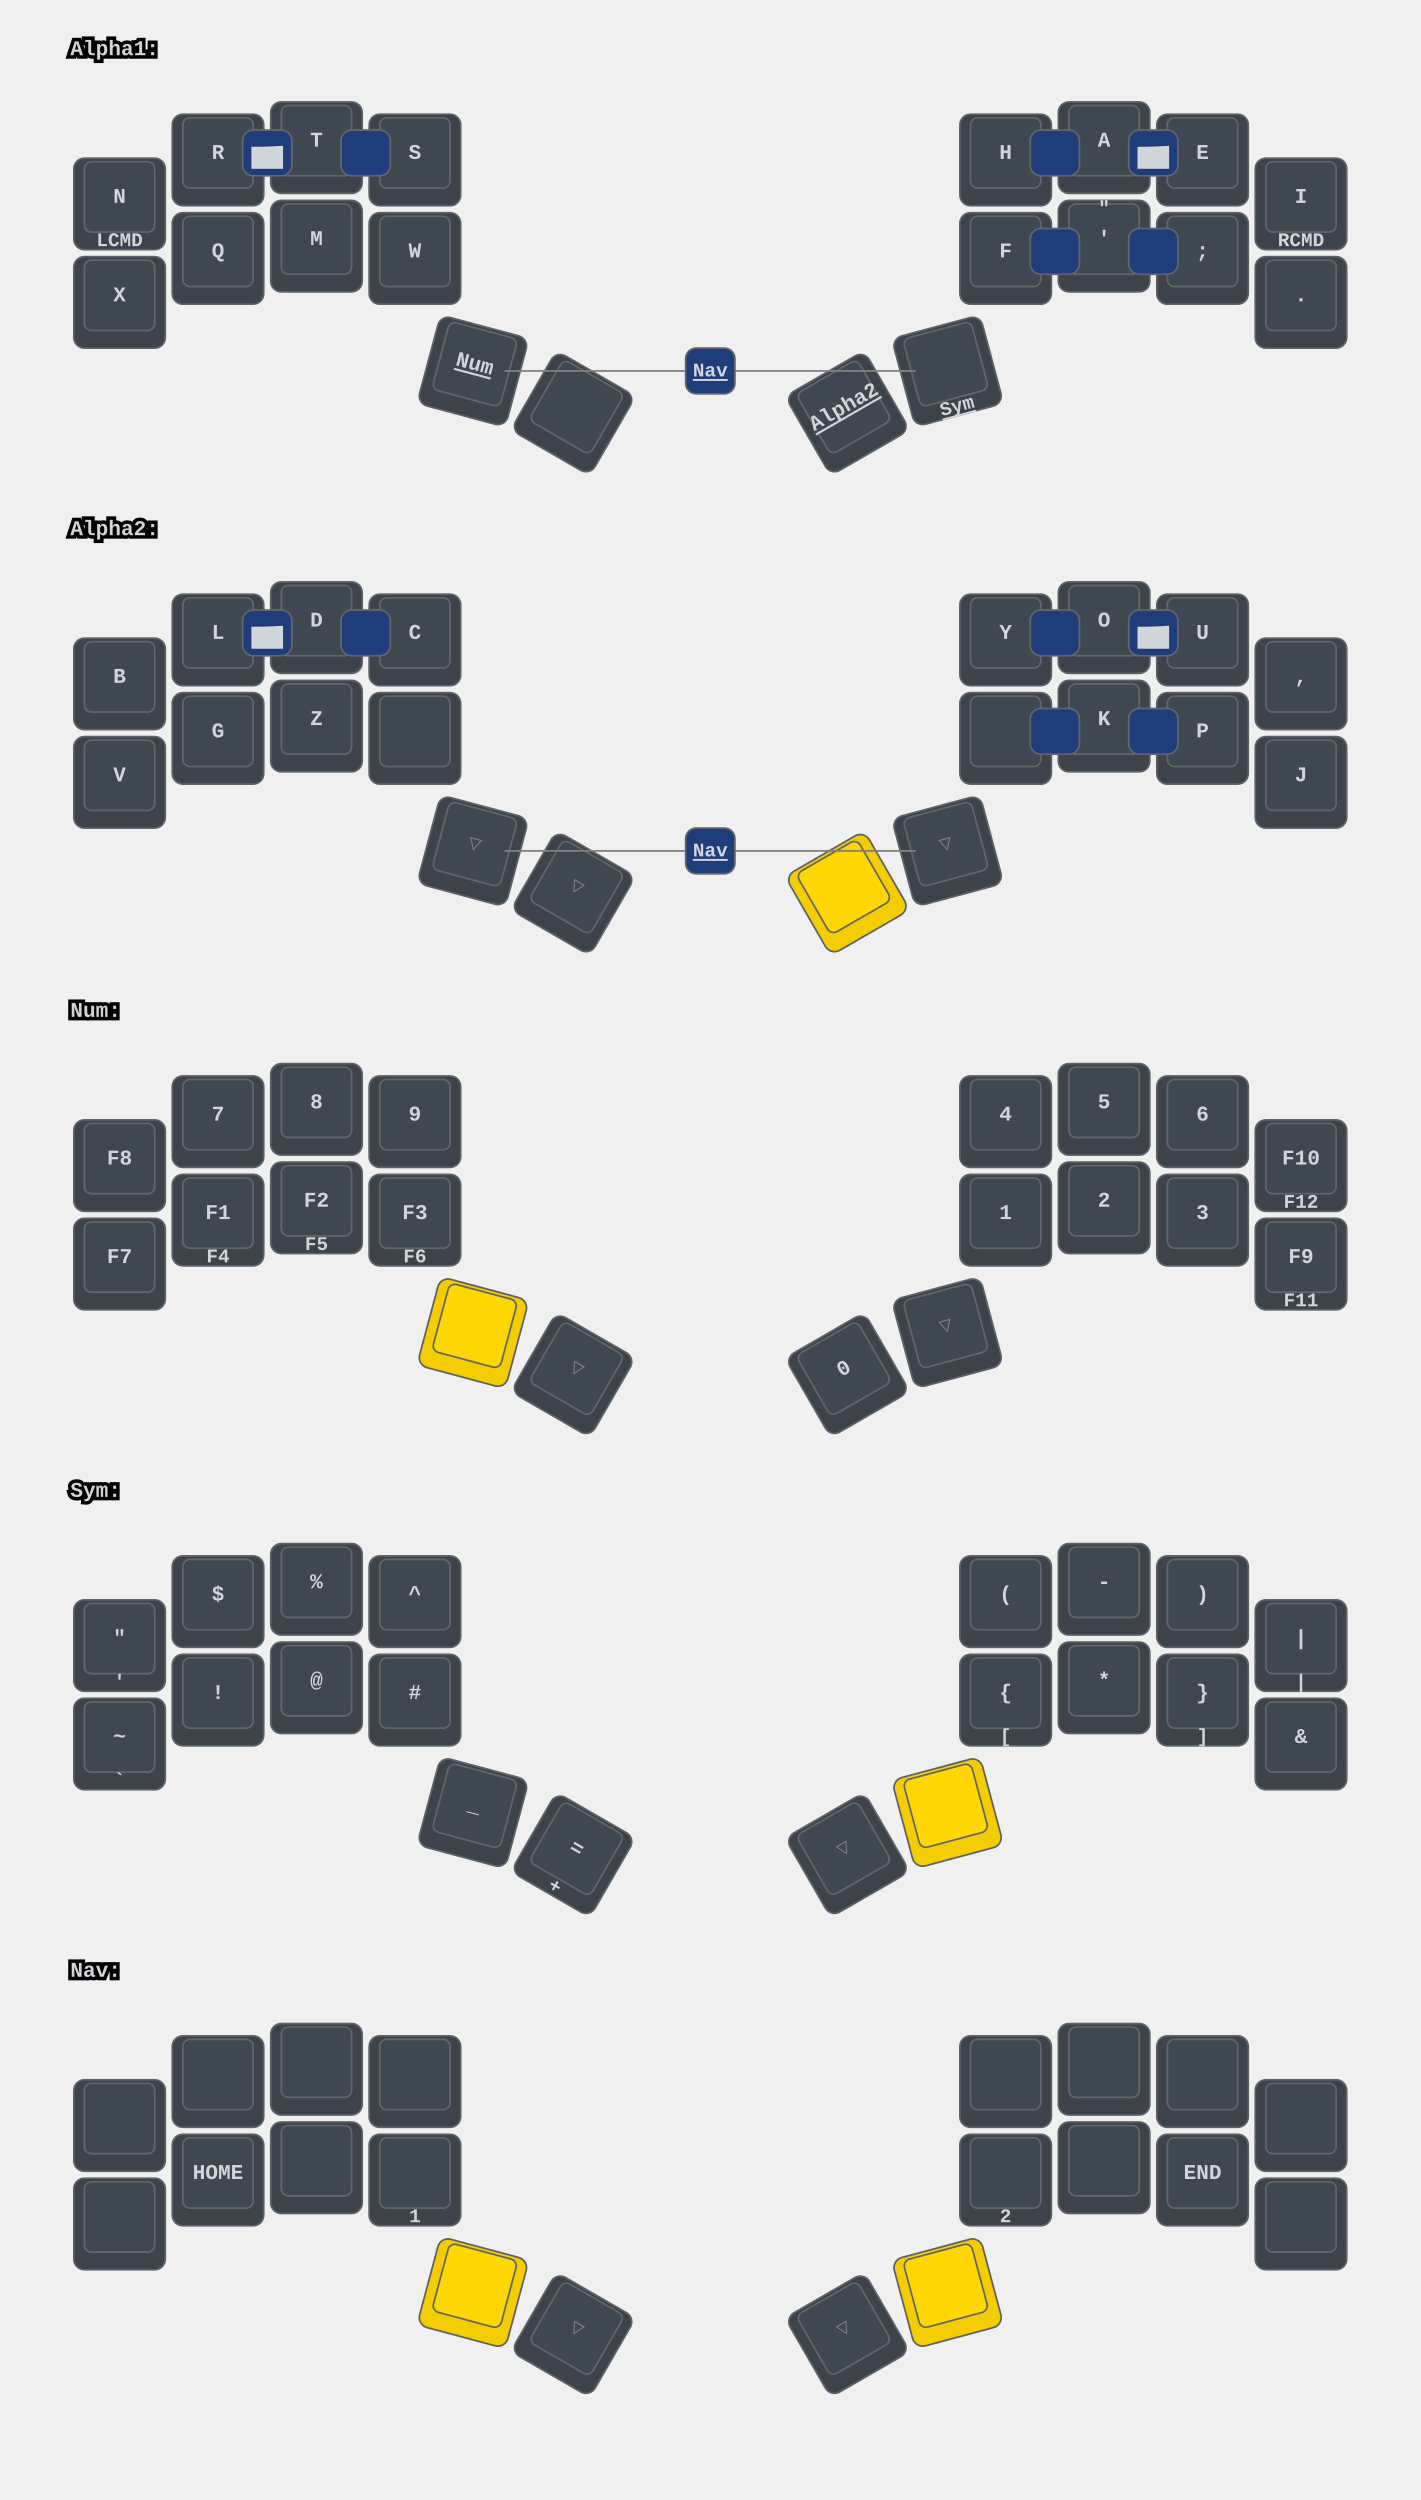
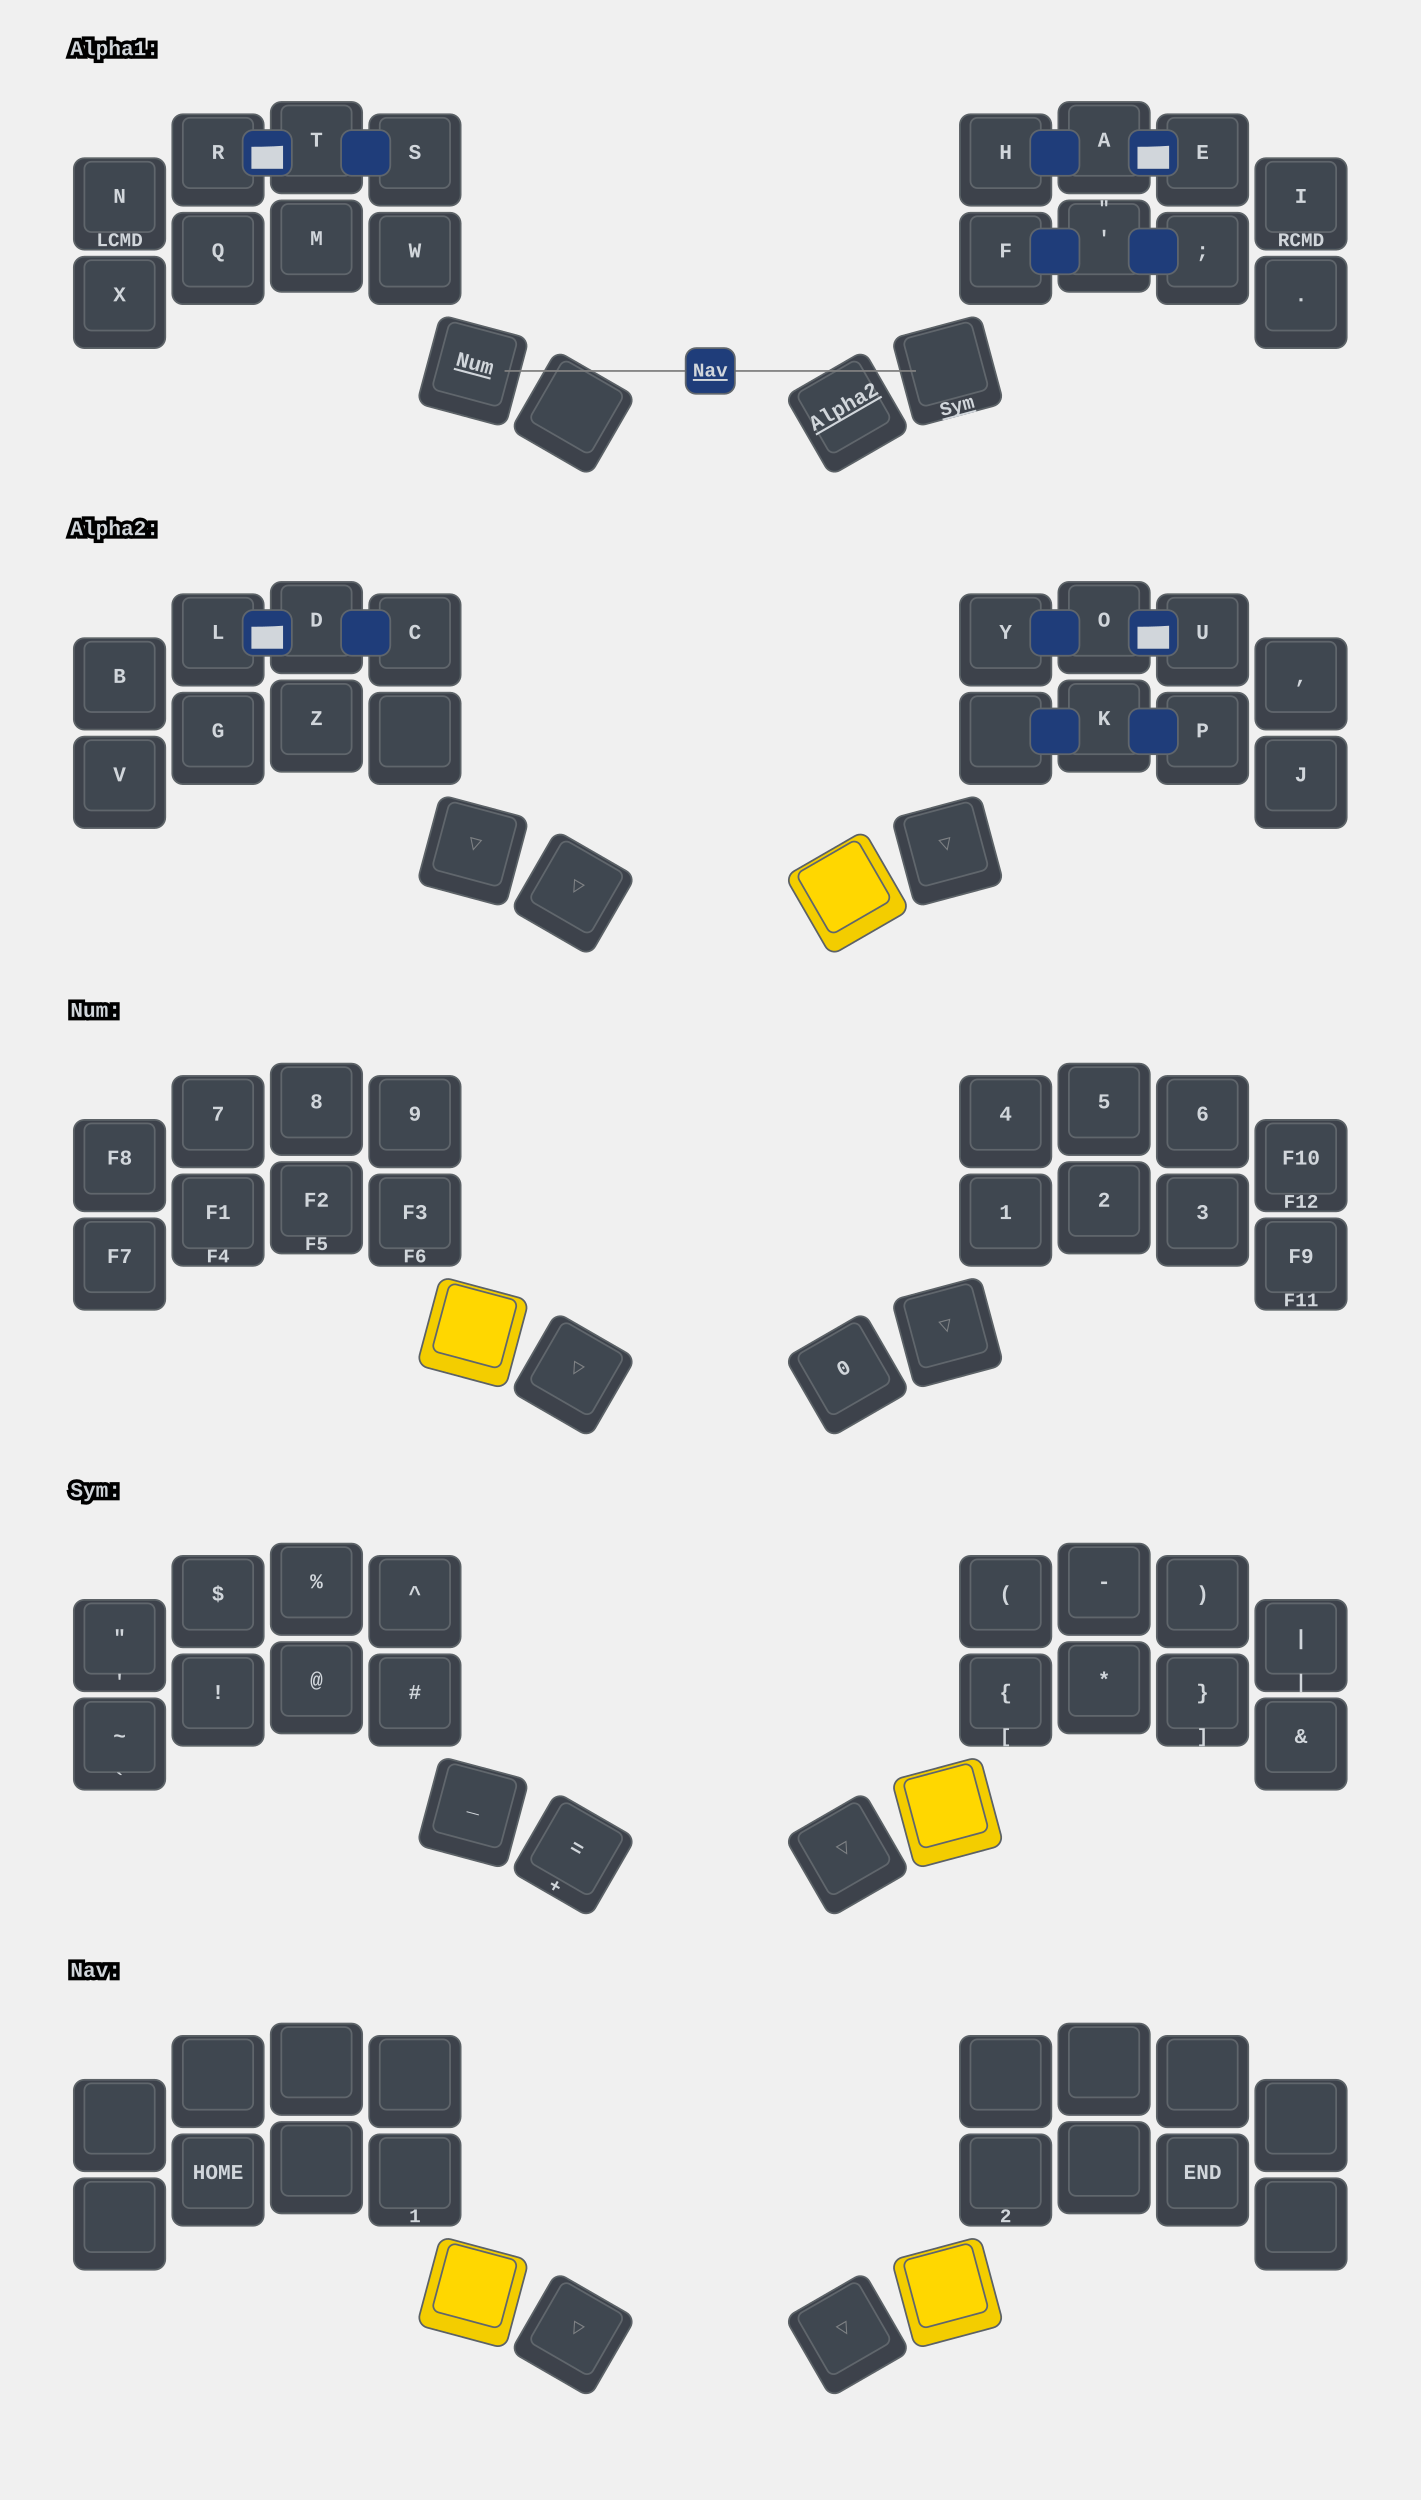
<svg xmlns="http://www.w3.org/2000/svg" xmlns:xlink="http://www.w3.org/1999/xlink" width="808" height="1422" viewBox="0 0 808 1422" class="keymap">
  <defs>/* start glyphs */
<svg id="escape">
      <svg viewBox="0 0 24 24">
        <path d="M22 12L18 8V11H10V13H18V16M20 18A10 10 0 1 1 20 6H17.27A8 8 0   1 0 17.27 18Z" transform="rotate(-135)" transform-origin="center" />
      </svg>
    </svg>
    <svg id="mdi:apple-keyboard-caps">
      <svg id="mdi-apple-keyboard-caps" viewBox="0 0 24 24">
        <path d="M15,14V8H17.17L12,2.83L6.83,8H9V14H15M12,0L22,10H17V16H7V10H2L12,0M7,18H17V24H7V18M15,20H9V22H15V20Z" />
      </svg>
    </svg>
    <svg id="mdi:apple-keyboard-control">
      <svg id="mdi-apple-keyboard-control" viewBox="0 0 24 24">
        <path d="M19.78,11.78L18.36,13.19L12,6.83L5.64,13.19L4.22,11.78L12,4L19.78,11.78Z" />
      </svg>
    </svg>
    <svg id="mdi:apple-keyboard-option">
      <svg id="mdi-apple-keyboard-option" viewBox="0 0 24 24">
        <path d="M3,4H9.11L16.15,18H21V20H14.88L7.84,6H3V4M14,4H21V6H14V4Z" />
      </svg>
    </svg>
    <svg id="mdi:apple-keyboard-shift">
      <svg id="mdi-apple-keyboard-shift" viewBox="0 0 24 24">
        <path d="M15,18V12H17.17L12,6.83L6.83,12H9V18H15M12,4L22,14H17V20H7V14H2L12,4Z" />
      </svg>
    </svg>
    <svg id="mdi:arrow-down-bold">
      <svg id="mdi-arrow-down-bold" viewBox="0 0 24 24">
        <path d="M9,4H15V12H19.84L12,19.84L4.16,12H9V4Z" />
      </svg>
    </svg>
    <svg id="mdi:arrow-left-bold">
      <svg id="mdi-arrow-left-bold" viewBox="0 0 24 24">
        <path d="M20,9V15H12V19.84L4.16,12L12,4.16V9H20Z" />
      </svg>
    </svg>
    <svg id="mdi:arrow-right-bold">
      <svg id="mdi-arrow-right-bold" viewBox="0 0 24 24">
        <path d="M4,15V9H12V4.16L19.84,12L12,19.84V15H4Z" />
      </svg>
    </svg>
    <svg id="mdi:arrow-up-bold">
      <svg id="mdi-arrow-up-bold" viewBox="0 0 24 24">
        <path d="M15,20H9V12H4.16L12,4.16L19.84,12H15V20Z" />
      </svg>
    </svg>
    <svg id="mdi:backspace">
      <svg id="mdi-backspace" viewBox="0 0 24 24">
        <path d="M22,3H7C6.31,3 5.77,3.35 5.41,3.88L0,12L5.41,20.11C5.77,20.64 6.31,21 7,21H22A2,2 0 0,0 24,19V5A2,2 0 0,0 22,3M19,15.59L17.59,17L14,13.41L10.41,17L9,15.59L12.59,12L9,8.41L10.41,7L14,10.59L17.59,7L19,8.41L15.41,12" />
      </svg>
    </svg>
    <svg id="mdi:bluetooth-connect">
      <svg id="mdi-bluetooth-connect" viewBox="0 0 24 24">
        <path d="M19,10L17,12L19,14L21,12M14.88,16.29L13,18.17V14.41M13,5.83L14.88,7.71L13,9.58M17.71,7.71L12,2H11V9.58L6.41,5L5,6.41L10.59,12L5,17.58L6.41,19L11,14.41V22H12L17.71,16.29L13.41,12M7,12L5,10L3,12L5,14L7,12Z" />
      </svg>
    </svg>
    <svg id="mdi:keyboard-return">
      <svg id="mdi-keyboard-return" viewBox="0 0 24 24">
        <path d="M19,7V11H5.83L9.41,7.41L8,6L2,12L8,18L9.41,16.58L5.83,13H21V7H19Z" />
      </svg>
    </svg>
    <svg id="mdi:keyboard-space">
      <svg id="mdi-keyboard-space" viewBox="0 0 24 24">
        <path d="M3 15H5V19H19V15H21V19C21 20.1 20.1 21 19 21H5C3.9 21 3 20.1 3 19V15Z" />
      </svg>
    </svg>
    <svg id="mdi:keyboard-tab">
      <svg id="mdi-keyboard-tab" viewBox="0 0 24 24">
        <path d="M20,18H22V6H20M11.59,7.41L15.17,11H1V13H15.17L11.59,16.58L13,18L19,12L13,6L11.59,7.41Z" />
      </svg>
    </svg>
    <svg id="mdi:play-pause">
      <svg id="mdi-play-pause" viewBox="0 0 24 24">
        <path d="M3,5V19L11,12M13,19H16V5H13M18,5V19H21V5" />
      </svg>
    </svg>
    <svg id="mdi:progress-download">
      <svg id="mdi-progress-download" viewBox="0 0 24 24">
        <path d="M13,2.03C17.73,2.5 21.5,6.25 21.95,11C22.5,16.5 18.5,21.38 13,21.93V19.93C16.64,19.5 19.5,16.61 19.96,12.97C20.5,8.58 17.39,4.59 13,4.05V2.05L13,2.03M11,2.06V4.06C9.57,4.26 8.22,4.84 7.1,5.74L5.67,4.26C7.19,3 9.05,2.25 11,2.06M4.26,5.67L5.69,7.1C4.8,8.23 4.24,9.58 4.05,11H2.05C2.25,9.04 3,7.19 4.26,5.67M2.06,13H4.06C4.24,14.42 4.81,15.77 5.69,16.9L4.27,18.33C3.03,16.81 2.26,14.96 2.06,13M7.1,18.37C8.23,19.25 9.58,19.82 11,20V22C9.04,21.79 7.18,21 5.67,19.74L7.1,18.37M12,16.5L7.5,12H11V8H13V12H16.5L12,16.5Z" />
      </svg>
    </svg>
    <svg id="mdi:skip-next">
      <svg id="mdi-skip-next" viewBox="0 0 24 24">
        <path d="M16,18H18V6H16M6,18L14.5,12L6,6V18Z" />
      </svg>
    </svg>
    <svg id="mdi:skip-previous">
      <svg id="mdi-skip-previous" viewBox="0 0 24 24">
        <path d="M6,18V6H8V18H6M9.5,12L18,6V18L9.5,12Z" />
      </svg>
    </svg>
    <svg id="mdi:volume-high">
      <svg id="mdi-volume-high" viewBox="0 0 24 24">
        <path d="M14,3.23V5.29C16.89,6.15 19,8.83 19,12C19,15.17 16.89,17.84 14,18.7V20.77C18,19.86 21,16.28 21,12C21,7.72 18,4.14 14,3.23M16.5,12C16.5,10.23 15.5,8.71 14,7.97V16C15.5,15.29 16.5,13.76 16.5,12M3,9V15H7L12,20V4L7,9H3Z" />
      </svg>
    </svg>
    <svg id="mdi:volume-low">
      <svg id="mdi-volume-low" viewBox="0 0 24 24">
        <path d="M7,9V15H11L16,20V4L11,9H7Z" />
      </svg>
    </svg>
    <svg id="mdi:volume-off">
      <svg id="mdi-volume-off" viewBox="0 0 24 24">
        <path d="M12,4L9.91,6.09L12,8.18M4.27,3L3,4.27L7.73,9H3V15H7L12,20V13.27L16.25,17.53C15.58,18.04 14.83,18.46 14,18.7V20.77C15.38,20.45 16.63,19.82 17.68,18.96L19.73,21L21,19.73L12,10.73M19,12C19,12.94 18.8,13.82 18.46,14.64L19.97,16.15C20.62,14.91 21,13.5 21,12C21,7.72 18,4.14 14,3.23V5.29C16.89,6.15 19,8.83 19,12M16.5,12C16.5,10.23 15.5,8.71 14,7.97V10.18L16.45,12.63C16.5,12.43 16.5,12.21 16.5,12Z" />
      </svg>
    </svg>
  </defs>/* end glyphs */
<style>/* inherit to force styles through use tags */
svg path {
    fill: inherit;
}

/* font and background color specifications */
svg.keymap {
    font-family: SFMono-Regular,Consolas,Liberation Mono,Menlo,monospace;
    font-size: 14px;
    font-kerning: normal;
    text-rendering: optimizeLegibility;
    fill: #24292e;
}

/* default key styling */
rect.key {
    fill: #f6f8fa;
}

rect.key, rect.combo {
    stroke: #c9cccf;
    stroke-width: 1;
}

/* default key side styling, only used is draw_key_sides is set */
rect.side {
    filter: brightness(90%);
}

/* color accent for combo boxes */
rect.combo, rect.combo-separate {
    fill: #cdf;
}

/* color accent for held keys */
rect.held, rect.combo.held {
    fill: #fdd;
}

/* color accent for ghost (optional) keys */
rect.ghost, rect.combo.ghost {
    stroke-dasharray: 4, 4;
    stroke-width: 2;
}

text {
    text-anchor: middle;
    dominant-baseline: middle;
}

/* styling for layer labels */
text.label {
    font-weight: bold;
    text-anchor: start;
    stroke: white;
    stroke-width: 4;
    paint-order: stroke;
}

/* styling for optional footer */
text.footer {
    text-anchor: end;
    dominant-baseline: auto;
    stroke: white;
    stroke-width: 4;
    paint-order: stroke;
}

/* styling for combo tap, and key non-tap label text */
text.combo, text.hold, text.shifted, text.left, text.right, text.tl, text.tr, text.bl, text.br {
    font-size: 11px;
}

text.hold, text.bl, text.br {
    text-anchor: middle;
    dominant-baseline: auto;
}

text.shifted, text.tl, text.tr {
    text-anchor: middle;
    dominant-baseline: hanging;
}

text.left, text.tl, text.bl {
    text-anchor: start;
}

text.right, text.tr, text.br {
    text-anchor: end;
}

text.layer-activator {
    text-decoration: underline;
}

/* styling for hold/shifted label text in combo box */
text.combo.hold, text.combo.shifted, text.combo.left, text.combo.right {
    font-size: 8px;
}

/* lighter symbol for transparent keys */
text.trans {
    fill: #7b7e81;
}

/* styling for combo dendrons */
path.combo {
    stroke-width: 1;
    stroke: gray;
    fill: none;
}

/* Start Tabler Icons Cleanup */
/* cannot use height/width with glyphs */
.icon-tabler &gt; path {
    fill: inherit;
    stroke: inherit;
    stroke-width: 2;
}
/* hide tabler's default box */
.icon-tabler &gt; path[stroke="none"][fill="none"] {
    visibility: hidden;
}
/* End Tabler Icons Cleanup */

svg.keymap { fill: #d1d6db; }
rect.key { fill: #3f4750; }
rect.key, rect.combo { stroke: #60666c; }
rect.combo, rect.combo-separate { fill: #1f3d7a; }
rect.held, rect.combo.held { fill: #854747; }
text.label, text.footer { stroke: black; }
text.trans { fill: #7e8184; }
path.combo { stroke: #7f7f7f; }

svg.keymap {
  font-family: Ubuntu Mono, Inconsolata, Consolas, Liberation Mono, Menlo, monospace;
  font-size: 12px;
  font-weight: bold;
  text-rendering: optimizeLegibility;
}

/* Color accent for held keys */
rect.held, rect.combo.held {
    fill: #FFD700;
}

/* Technique borrowed and extended from https://github.com/englmaxi/zmk-config/blob/master/keymap-drawer/config.yaml */
.sym_sub_text.tap {
  translate: -5px 2px;
  font-size: 20px;
}
.sym_sub_text.shifted {
  translate: 10px 13px;
  font-size: 10px;
  opacity: 1.0;
}
.combo.sym_sub_text.tap {
  translate: -1px 1px;
}
.combo.sym_sub_text.shifted {
  translate: 7px 5px;
  font-size: 10px;
  opacity: 1.0;
}

/* Toggle */
.toggle.shifted {
  translate: -10px 12px;
}

.toggle.hold {
  translate: 13px -23px;
}

.alpha_toggle.tap {
  font-size: 10px;
  translate: 0px -6px;
}
.alpha_toggle.shifted {
  translate: 0px 20px;
  font-size: 14px;
}

/* Variant for tap-dances */
.tap_dance.tap {
  translate: -7px 0px;
  font-size: 12px;
}
.tap_dance.shifted {
  translate: 7px 17px;
  font-size: 12px;
  opacity: 1.0;
}

/* Variant for symbol next to symbol */
.sym_by_sym.tap {
  translate: -6px 0px;
}
.sym_by_sym.shifted {
  translate: 10px 12px;
  opacity: 1.0;
}

.combo.sym_by_sym.tap {
  translate: -35px 0px;
}
.combo.sym_by_sym.shifted {
  translate: 35px 20px;
  opacity: 1.0;
}

.combo.sym_by_sym.hold {
  visibility: hidden;
}

/* hide hold box for combo sym_by_sym */
.combo.sym_by_sym.hold &gt; path[stroke="none"][fill="none"] {
  visibility: hidden;
}
</style>
  <g transform="translate(40, 0)" class="layer-Alpha1">
    <text x="0" y="28" class="label" id="Alpha1">Alpha1:</text>
    <g transform="translate(0, 56)">
      <g transform="translate(28, 60)" class="key keypos-0">
        <rect rx="6" ry="6" x="-26" y="-26" width="52" height="52" class="key side" />
        <rect rx="4" ry="4" x="-20" y="-24" width="40" height="40" class="key" />
        <text x="0" y="-4" class="key tap">N</text>
        <text x="0" y="24" class="key hold">LCMD</text>
      </g>
      <g transform="translate(84, 35)" class="key keypos-1">
        <rect rx="6" ry="6" x="-26" y="-26" width="52" height="52" class="key side" />
        <rect rx="4" ry="4" x="-20" y="-24" width="40" height="40" class="key" />
        <text x="0" y="-4" class="key tap">R</text>
        <use href="#mdi:apple-keyboard-option" xlink:href="#mdi:apple-keyboard-option" x="-8" y="9" height="15" width="15.0" class="key hold glyph mdi:apple-keyboard-option" />
      </g>
      <g transform="translate(140, 28)" class="key keypos-2">
        <rect rx="6" ry="6" x="-26" y="-26" width="52" height="52" class="key side" />
        <rect rx="4" ry="4" x="-20" y="-24" width="40" height="40" class="key" />
        <text x="0" y="-4" class="key tap">T</text>
        <use href="#mdi:apple-keyboard-shift" xlink:href="#mdi:apple-keyboard-shift" x="-8" y="9" height="15" width="15.0" class="key hold glyph mdi:apple-keyboard-shift" />
      </g>
      <g transform="translate(196, 35)" class="key keypos-3">
        <rect rx="6" ry="6" x="-26" y="-26" width="52" height="52" class="key side" />
        <rect rx="4" ry="4" x="-20" y="-24" width="40" height="40" class="key" />
        <text x="0" y="-4" class="key tap">S</text>
        <use href="#mdi:apple-keyboard-control" xlink:href="#mdi:apple-keyboard-control" x="-8" y="9" height="15" width="15.0" class="key hold glyph mdi:apple-keyboard-control" />
      </g>
      <g transform="translate(532, 35)" class="key keypos-4">
        <rect rx="6" ry="6" x="-26" y="-26" width="52" height="52" class="key side" />
        <rect rx="4" ry="4" x="-20" y="-24" width="40" height="40" class="key" />
        <text x="0" y="-4" class="key tap">H</text>
        <use href="#mdi:apple-keyboard-control" xlink:href="#mdi:apple-keyboard-control" x="-8" y="9" height="15" width="15.0" class="key hold glyph mdi:apple-keyboard-control" />
      </g>
      <g transform="translate(588, 28)" class="key keypos-5">
        <rect rx="6" ry="6" x="-26" y="-26" width="52" height="52" class="key side" />
        <rect rx="4" ry="4" x="-20" y="-24" width="40" height="40" class="key" />
        <text x="0" y="-4" class="key tap">A</text>
        <use href="#mdi:apple-keyboard-shift" xlink:href="#mdi:apple-keyboard-shift" x="-8" y="9" height="15" width="15.0" class="key hold glyph mdi:apple-keyboard-shift" />
      </g>
      <g transform="translate(644, 35)" class="key keypos-6">
        <rect rx="6" ry="6" x="-26" y="-26" width="52" height="52" class="key side" />
        <rect rx="4" ry="4" x="-20" y="-24" width="40" height="40" class="key" />
        <text x="0" y="-4" class="key tap">E</text>
        <use href="#mdi:apple-keyboard-option" xlink:href="#mdi:apple-keyboard-option" x="-8" y="9" height="15" width="15.0" class="key hold glyph mdi:apple-keyboard-option" />
      </g>
      <g transform="translate(700, 60)" class="key keypos-7">
        <rect rx="6" ry="6" x="-26" y="-26" width="52" height="52" class="key side" />
        <rect rx="4" ry="4" x="-20" y="-24" width="40" height="40" class="key" />
        <text x="0" y="-4" class="key tap">I</text>
        <text x="0" y="24" class="key hold">RCMD</text>
      </g>
      <g transform="translate(28, 116)" class="key keypos-8">
        <rect rx="6" ry="6" x="-26" y="-26" width="52" height="52" class="key side" />
        <rect rx="4" ry="4" x="-20" y="-24" width="40" height="40" class="key" />
        <text x="0" y="-4" class="key tap">X</text>
      </g>
      <g transform="translate(84, 91)" class="key keypos-9">
        <rect rx="6" ry="6" x="-26" y="-26" width="52" height="52" class="key side" />
        <rect rx="4" ry="4" x="-20" y="-24" width="40" height="40" class="key" />
        <text x="0" y="-4" class="key tap">Q</text>
      </g>
      <g transform="translate(140, 84)" class="key keypos-10">
        <rect rx="6" ry="6" x="-26" y="-26" width="52" height="52" class="key side" />
        <rect rx="4" ry="4" x="-20" y="-24" width="40" height="40" class="key" />
        <text x="0" y="-4" class="key tap">M</text>
      </g>
      <g transform="translate(196, 91)" class="key keypos-11">
        <rect rx="6" ry="6" x="-26" y="-26" width="52" height="52" class="key side" />
        <rect rx="4" ry="4" x="-20" y="-24" width="40" height="40" class="key" />
        <text x="0" y="-4" class="key tap">W</text>
      </g>
      <g transform="translate(532, 91)" class="key keypos-12">
        <rect rx="6" ry="6" x="-26" y="-26" width="52" height="52" class="key side" />
        <rect rx="4" ry="4" x="-20" y="-24" width="40" height="40" class="key" />
        <text x="0" y="-4" class="key tap">F</text>
      </g>
      <g transform="translate(588, 84)" class="key keypos-13">
        <rect rx="6" ry="6" x="-26" y="-26" width="52" height="52" class="key side" />
        <rect rx="4" ry="4" x="-20" y="-24" width="40" height="40" class="key" />
        <text x="0" y="-4" class="key tap">'</text>
        <text x="0" y="-24" class="key shifted">"</text>
      </g>
      <g transform="translate(644, 91)" class="key keypos-14">
        <rect rx="6" ry="6" x="-26" y="-26" width="52" height="52" class="key side" />
        <rect rx="4" ry="4" x="-20" y="-24" width="40" height="40" class="key" />
        <text x="0" y="-4" class="key tap">;</text>
      </g>
      <g transform="translate(700, 116)" class="key keypos-15">
        <rect rx="6" ry="6" x="-26" y="-26" width="52" height="52" class="key side" />
        <rect rx="4" ry="4" x="-20" y="-24" width="40" height="40" class="key" />
        <text x="0" y="-4" class="key tap">.</text>
      </g>
      <g transform="translate(229, 155) rotate(15.0)" class="key keypos-16">
        <rect rx="6" ry="6" x="-26" y="-26" width="52" height="52" class="key side" />
        <rect rx="4" ry="4" x="-20" y="-24" width="40" height="40" class="key" />
        <a href="#Num">
          <text x="0" y="-4" class="key tap layer-activator">Num</text>
        </a>
      </g>
      <g transform="translate(286, 179) rotate(30.0)" class="key keypos-17">
        <rect rx="6" ry="6" x="-26" y="-26" width="52" height="52" class="key side" />
        <rect rx="4" ry="4" x="-20" y="-24" width="40" height="40" class="key" />
        <use href="#mdi:apple-keyboard-shift" xlink:href="#mdi:apple-keyboard-shift" x="-9" y="-13" height="18" width="18.0" class="key tap glyph mdi:apple-keyboard-shift" />
      </g>
      <g transform="translate(442, 179) rotate(-30.0)" class="key keypos-18">
        <rect rx="6" ry="6" x="-26" y="-26" width="52" height="52" class="key side" />
        <rect rx="4" ry="4" x="-20" y="-24" width="40" height="40" class="key" />
        <a href="#Alpha2">
          <text x="0" y="-4" class="key tap layer-activator">Alpha2</text>
        </a>
      </g>
      <g transform="translate(499, 155) rotate(-15.0)" class="key keypos-19">
        <rect rx="6" ry="6" x="-26" y="-26" width="52" height="52" class="key side" />
        <rect rx="4" ry="4" x="-20" y="-24" width="40" height="40" class="key" />
        <use href="#mdi:keyboard-space" xlink:href="#mdi:keyboard-space" x="-9" y="-13" height="18" width="18.0" class="key tap glyph mdi:keyboard-space" />
        <a href="#Sym">
          <text x="0" y="24" class="key hold layer-activator">Sym</text>
        </a>
      </g>
      <g class="combo combopos-0">
        <rect rx="6" ry="6" x="98" y="18" width="28" height="26" class="combo" />
        <use href="#escape" xlink:href="#escape" x="103" y="22" height="18" width="18.0" class="combo tap glyph escape" />
      </g>
      <g class="combo combopos-1">
        <rect rx="6" ry="6" x="154" y="18" width="28" height="26" class="combo" />
        <use href="#mdi:keyboard-tab" xlink:href="#mdi:keyboard-tab" x="159" y="22" height="18" width="18.0" class="combo tap glyph mdi:keyboard-tab" />
      </g>
      <g class="combo enter combopos-2">
        <rect rx="6" ry="6" x="546" y="18" width="28" height="26" class="combo enter" />
        <use href="#mdi:keyboard-return" xlink:href="#mdi:keyboard-return" x="551" y="22" height="18" width="18.0" class="combo enter tap glyph mdi:keyboard-return" />
      </g>
      <g class="combo combopos-3">
        <rect rx="6" ry="6" x="602" y="18" width="28" height="26" class="combo" />
        <use href="#escape" xlink:href="#escape" x="607" y="22" height="18" width="18.0" class="combo tap glyph escape" />
      </g>
      <g class="combo backspace combopos-4">
        <rect rx="6" ry="6" x="546" y="74" width="28" height="26" class="combo backspace" />
        <use href="#mdi:backspace" xlink:href="#mdi:backspace" x="551" y="78" height="18" width="18.0" class="combo backspace tap glyph mdi:backspace" />
      </g>
      <g class="combo backspace combopos-5">
        <rect rx="6" ry="6" x="602" y="74" width="28" height="26" class="combo backspace" />
        <use href="#mdi:backspace" xlink:href="#mdi:backspace" x="607" y="78" height="18" width="18.0" class="combo backspace tap glyph mdi:backspace" />
      </g>
      <g class="combo combopos-6">
        <path d="M364,155 l-117,0" class="combo" />
        <path d="M364,155 l117,0" class="combo" />
        <rect rx="6" ry="6" x="350" y="142" width="28" height="26" class="combo" />
        <a href="#Nav">
          <text x="364" y="155" class="combo tap layer-activator">Nav</text>
        </a>
      </g>
    </g>
  </g>
  <g transform="translate(40, 273)" class="layer-Alpha2">
    <text x="0" y="28" class="label" id="Alpha2">Alpha2:</text>
    <g transform="translate(0, 56)">
      <g transform="translate(28, 60)" class="key keypos-0">
        <rect rx="6" ry="6" x="-26" y="-26" width="52" height="52" class="key side" />
        <rect rx="4" ry="4" x="-20" y="-24" width="40" height="40" class="key" />
        <text x="0" y="-4" class="key tap">B</text>
      </g>
      <g transform="translate(84, 35)" class="key keypos-1">
        <rect rx="6" ry="6" x="-26" y="-26" width="52" height="52" class="key side" />
        <rect rx="4" ry="4" x="-20" y="-24" width="40" height="40" class="key" />
        <text x="0" y="-4" class="key tap">L</text>
      </g>
      <g transform="translate(140, 28)" class="key keypos-2">
        <rect rx="6" ry="6" x="-26" y="-26" width="52" height="52" class="key side" />
        <rect rx="4" ry="4" x="-20" y="-24" width="40" height="40" class="key" />
        <text x="0" y="-4" class="key tap">D</text>
      </g>
      <g transform="translate(196, 35)" class="key keypos-3">
        <rect rx="6" ry="6" x="-26" y="-26" width="52" height="52" class="key side" />
        <rect rx="4" ry="4" x="-20" y="-24" width="40" height="40" class="key" />
        <text x="0" y="-4" class="key tap">C</text>
      </g>
      <g transform="translate(532, 35)" class="key keypos-4">
        <rect rx="6" ry="6" x="-26" y="-26" width="52" height="52" class="key side" />
        <rect rx="4" ry="4" x="-20" y="-24" width="40" height="40" class="key" />
        <text x="0" y="-4" class="key tap">Y</text>
      </g>
      <g transform="translate(588, 28)" class="key keypos-5">
        <rect rx="6" ry="6" x="-26" y="-26" width="52" height="52" class="key side" />
        <rect rx="4" ry="4" x="-20" y="-24" width="40" height="40" class="key" />
        <text x="0" y="-4" class="key tap">O</text>
      </g>
      <g transform="translate(644, 35)" class="key keypos-6">
        <rect rx="6" ry="6" x="-26" y="-26" width="52" height="52" class="key side" />
        <rect rx="4" ry="4" x="-20" y="-24" width="40" height="40" class="key" />
        <text x="0" y="-4" class="key tap">U</text>
      </g>
      <g transform="translate(700, 60)" class="key keypos-7">
        <rect rx="6" ry="6" x="-26" y="-26" width="52" height="52" class="key side" />
        <rect rx="4" ry="4" x="-20" y="-24" width="40" height="40" class="key" />
        <text x="0" y="-4" class="key tap">,</text>
      </g>
      <g transform="translate(28, 116)" class="key keypos-8">
        <rect rx="6" ry="6" x="-26" y="-26" width="52" height="52" class="key side" />
        <rect rx="4" ry="4" x="-20" y="-24" width="40" height="40" class="key" />
        <text x="0" y="-4" class="key tap">V</text>
      </g>
      <g transform="translate(84, 91)" class="key keypos-9">
        <rect rx="6" ry="6" x="-26" y="-26" width="52" height="52" class="key side" />
        <rect rx="4" ry="4" x="-20" y="-24" width="40" height="40" class="key" />
        <text x="0" y="-4" class="key tap">G</text>
      </g>
      <g transform="translate(140, 84)" class="key keypos-10">
        <rect rx="6" ry="6" x="-26" y="-26" width="52" height="52" class="key side" />
        <rect rx="4" ry="4" x="-20" y="-24" width="40" height="40" class="key" />
        <text x="0" y="-4" class="key tap">Z</text>
      </g>
      <g transform="translate(196, 91)" class="key keypos-11">
        <rect rx="6" ry="6" x="-26" y="-26" width="52" height="52" class="key side" />
        <rect rx="4" ry="4" x="-20" y="-24" width="40" height="40" class="key" />
        <use href="#mdi:apple-keyboard-shift" xlink:href="#mdi:apple-keyboard-shift" x="-9" y="-13" height="18" width="18.0" class="key tap glyph mdi:apple-keyboard-shift" />
      </g>
      <g transform="translate(532, 91)" class="key keypos-12">
        <rect rx="6" ry="6" x="-26" y="-26" width="52" height="52" class="key side" />
        <rect rx="4" ry="4" x="-20" y="-24" width="40" height="40" class="key" />
        <use href="#mdi:apple-keyboard-shift" xlink:href="#mdi:apple-keyboard-shift" x="-9" y="-13" height="18" width="18.0" class="key tap glyph mdi:apple-keyboard-shift" />
      </g>
      <g transform="translate(588, 84)" class="key keypos-13">
        <rect rx="6" ry="6" x="-26" y="-26" width="52" height="52" class="key side" />
        <rect rx="4" ry="4" x="-20" y="-24" width="40" height="40" class="key" />
        <text x="0" y="-4" class="key tap">K</text>
      </g>
      <g transform="translate(644, 91)" class="key keypos-14">
        <rect rx="6" ry="6" x="-26" y="-26" width="52" height="52" class="key side" />
        <rect rx="4" ry="4" x="-20" y="-24" width="40" height="40" class="key" />
        <text x="0" y="-4" class="key tap">P</text>
      </g>
      <g transform="translate(700, 116)" class="key keypos-15">
        <rect rx="6" ry="6" x="-26" y="-26" width="52" height="52" class="key side" />
        <rect rx="4" ry="4" x="-20" y="-24" width="40" height="40" class="key" />
        <text x="0" y="-4" class="key tap">J</text>
      </g>
      <g transform="translate(229, 155) rotate(15.0)" class="key trans keypos-16">
        <rect rx="6" ry="6" x="-26" y="-26" width="52" height="52" class="key trans side" />
        <rect rx="4" ry="4" x="-20" y="-24" width="40" height="40" class="key trans" />
        <text x="0" y="-4" class="key trans tap">▽</text>
      </g>
      <g transform="translate(286, 179) rotate(30.0)" class="key trans keypos-17">
        <rect rx="6" ry="6" x="-26" y="-26" width="52" height="52" class="key trans side" />
        <rect rx="4" ry="4" x="-20" y="-24" width="40" height="40" class="key trans" />
        <text x="0" y="-4" class="key trans tap">▽</text>
      </g>
      <g transform="translate(442, 179) rotate(-30.0)" class="key held keypos-18">
        <rect rx="6" ry="6" x="-26" y="-26" width="52" height="52" class="key held side" />
        <rect rx="4" ry="4" x="-20" y="-24" width="40" height="40" class="key held" />
      </g>
      <g transform="translate(499, 155) rotate(-15.0)" class="key trans keypos-19">
        <rect rx="6" ry="6" x="-26" y="-26" width="52" height="52" class="key trans side" />
        <rect rx="4" ry="4" x="-20" y="-24" width="40" height="40" class="key trans" />
        <text x="0" y="-4" class="key trans tap">▽</text>
      </g>
      <g class="combo combopos-0">
        <rect rx="6" ry="6" x="98" y="18" width="28" height="26" class="combo" />
        <use href="#escape" xlink:href="#escape" x="103" y="22" height="18" width="18.0" class="combo tap glyph escape" />
      </g>
      <g class="combo combopos-1">
        <rect rx="6" ry="6" x="154" y="18" width="28" height="26" class="combo" />
        <use href="#mdi:keyboard-tab" xlink:href="#mdi:keyboard-tab" x="159" y="22" height="18" width="18.0" class="combo tap glyph mdi:keyboard-tab" />
      </g>
      <g class="combo enter combopos-2">
        <rect rx="6" ry="6" x="546" y="18" width="28" height="26" class="combo enter" />
        <use href="#mdi:keyboard-return" xlink:href="#mdi:keyboard-return" x="551" y="22" height="18" width="18.0" class="combo enter tap glyph mdi:keyboard-return" />
      </g>
      <g class="combo combopos-3">
        <rect rx="6" ry="6" x="602" y="18" width="28" height="26" class="combo" />
        <use href="#escape" xlink:href="#escape" x="607" y="22" height="18" width="18.0" class="combo tap glyph escape" />
      </g>
      <g class="combo backspace combopos-4">
        <rect rx="6" ry="6" x="546" y="74" width="28" height="26" class="combo backspace" />
        <use href="#mdi:backspace" xlink:href="#mdi:backspace" x="551" y="78" height="18" width="18.0" class="combo backspace tap glyph mdi:backspace" />
      </g>
      <g class="combo backspace combopos-5">
        <rect rx="6" ry="6" x="602" y="74" width="28" height="26" class="combo backspace" />
        <use href="#mdi:backspace" xlink:href="#mdi:backspace" x="607" y="78" height="18" width="18.0" class="combo backspace tap glyph mdi:backspace" />
      </g>
-       <g class="combo combopos-6">
-         <path d="M364,155 l-117,0" class="combo" />
-         <path d="M364,155 l117,0" class="combo" />
-         <rect rx="6" ry="6" x="350" y="142" width="28" height="26" class="combo" />
-         <a href="#Nav">
-           <text x="364" y="155" class="combo tap layer-activator">Nav</text>
-         </a>
-       </g>
    </g>
  </g>
  <g transform="translate(40, 547)" class="layer-Num">
    <text x="0" y="28" class="label" id="Num">Num:</text>
    <g transform="translate(0, 56)">
      <g transform="translate(28, 60)" class="key keypos-0">
        <rect rx="6" ry="6" x="-26" y="-26" width="52" height="52" class="key side" />
        <rect rx="4" ry="4" x="-20" y="-24" width="40" height="40" class="key" />
        <text x="0" y="-4" class="key tap">F8</text>
      </g>
      <g transform="translate(84, 35)" class="key keypos-1">
        <rect rx="6" ry="6" x="-26" y="-26" width="52" height="52" class="key side" />
        <rect rx="4" ry="4" x="-20" y="-24" width="40" height="40" class="key" />
        <text x="0" y="-4" class="key tap">7</text>
      </g>
      <g transform="translate(140, 28)" class="key keypos-2">
        <rect rx="6" ry="6" x="-26" y="-26" width="52" height="52" class="key side" />
        <rect rx="4" ry="4" x="-20" y="-24" width="40" height="40" class="key" />
        <text x="0" y="-4" class="key tap">8</text>
      </g>
      <g transform="translate(196, 35)" class="key keypos-3">
        <rect rx="6" ry="6" x="-26" y="-26" width="52" height="52" class="key side" />
        <rect rx="4" ry="4" x="-20" y="-24" width="40" height="40" class="key" />
        <text x="0" y="-4" class="key tap">9</text>
      </g>
      <g transform="translate(532, 35)" class="key keypos-4">
        <rect rx="6" ry="6" x="-26" y="-26" width="52" height="52" class="key side" />
        <rect rx="4" ry="4" x="-20" y="-24" width="40" height="40" class="key" />
        <text x="0" y="-4" class="key tap">4</text>
      </g>
      <g transform="translate(588, 28)" class="key keypos-5">
        <rect rx="6" ry="6" x="-26" y="-26" width="52" height="52" class="key side" />
        <rect rx="4" ry="4" x="-20" y="-24" width="40" height="40" class="key" />
        <text x="0" y="-4" class="key tap">5</text>
      </g>
      <g transform="translate(644, 35)" class="key keypos-6">
        <rect rx="6" ry="6" x="-26" y="-26" width="52" height="52" class="key side" />
        <rect rx="4" ry="4" x="-20" y="-24" width="40" height="40" class="key" />
        <text x="0" y="-4" class="key tap">6</text>
      </g>
      <g transform="translate(700, 60)" class="key keypos-7">
        <rect rx="6" ry="6" x="-26" y="-26" width="52" height="52" class="key side" />
        <rect rx="4" ry="4" x="-20" y="-24" width="40" height="40" class="key" />
        <text x="0" y="-4" class="key tap">F10</text>
        <text x="0" y="24" class="key hold">F12</text>
      </g>
      <g transform="translate(28, 116)" class="key keypos-8">
        <rect rx="6" ry="6" x="-26" y="-26" width="52" height="52" class="key side" />
        <rect rx="4" ry="4" x="-20" y="-24" width="40" height="40" class="key" />
        <text x="0" y="-4" class="key tap">F7</text>
      </g>
      <g transform="translate(84, 91)" class="key keypos-9">
        <rect rx="6" ry="6" x="-26" y="-26" width="52" height="52" class="key side" />
        <rect rx="4" ry="4" x="-20" y="-24" width="40" height="40" class="key" />
        <text x="0" y="-4" class="key tap">F1</text>
        <text x="0" y="24" class="key hold">F4</text>
      </g>
      <g transform="translate(140, 84)" class="key keypos-10">
        <rect rx="6" ry="6" x="-26" y="-26" width="52" height="52" class="key side" />
        <rect rx="4" ry="4" x="-20" y="-24" width="40" height="40" class="key" />
        <text x="0" y="-4" class="key tap">F2</text>
        <text x="0" y="24" class="key hold">F5</text>
      </g>
      <g transform="translate(196, 91)" class="key keypos-11">
        <rect rx="6" ry="6" x="-26" y="-26" width="52" height="52" class="key side" />
        <rect rx="4" ry="4" x="-20" y="-24" width="40" height="40" class="key" />
        <text x="0" y="-4" class="key tap">F3</text>
        <text x="0" y="24" class="key hold">F6</text>
      </g>
      <g transform="translate(532, 91)" class="key keypos-12">
        <rect rx="6" ry="6" x="-26" y="-26" width="52" height="52" class="key side" />
        <rect rx="4" ry="4" x="-20" y="-24" width="40" height="40" class="key" />
        <text x="0" y="-4" class="key tap">1</text>
      </g>
      <g transform="translate(588, 84)" class="key keypos-13">
        <rect rx="6" ry="6" x="-26" y="-26" width="52" height="52" class="key side" />
        <rect rx="4" ry="4" x="-20" y="-24" width="40" height="40" class="key" />
        <text x="0" y="-4" class="key tap">2</text>
      </g>
      <g transform="translate(644, 91)" class="key keypos-14">
        <rect rx="6" ry="6" x="-26" y="-26" width="52" height="52" class="key side" />
        <rect rx="4" ry="4" x="-20" y="-24" width="40" height="40" class="key" />
        <text x="0" y="-4" class="key tap">3</text>
      </g>
      <g transform="translate(700, 116)" class="key keypos-15">
        <rect rx="6" ry="6" x="-26" y="-26" width="52" height="52" class="key side" />
        <rect rx="4" ry="4" x="-20" y="-24" width="40" height="40" class="key" />
        <text x="0" y="-4" class="key tap">F9</text>
        <text x="0" y="24" class="key hold">F11</text>
      </g>
      <g transform="translate(229, 155) rotate(15.0)" class="key held keypos-16">
        <rect rx="6" ry="6" x="-26" y="-26" width="52" height="52" class="key held side" />
        <rect rx="4" ry="4" x="-20" y="-24" width="40" height="40" class="key held" />
      </g>
      <g transform="translate(286, 179) rotate(30.0)" class="key trans keypos-17">
        <rect rx="6" ry="6" x="-26" y="-26" width="52" height="52" class="key trans side" />
        <rect rx="4" ry="4" x="-20" y="-24" width="40" height="40" class="key trans" />
        <text x="0" y="-4" class="key trans tap">▽</text>
      </g>
      <g transform="translate(442, 179) rotate(-30.0)" class="key keypos-18">
        <rect rx="6" ry="6" x="-26" y="-26" width="52" height="52" class="key side" />
        <rect rx="4" ry="4" x="-20" y="-24" width="40" height="40" class="key" />
        <text x="0" y="-4" class="key tap">0</text>
      </g>
      <g transform="translate(499, 155) rotate(-15.0)" class="key trans keypos-19">
        <rect rx="6" ry="6" x="-26" y="-26" width="52" height="52" class="key trans side" />
        <rect rx="4" ry="4" x="-20" y="-24" width="40" height="40" class="key trans" />
        <text x="0" y="-4" class="key trans tap">▽</text>
      </g>
    </g>
  </g>
  <g transform="translate(40, 820)" class="layer-Sym">
    <text x="0" y="28" class="label" id="Sym">Sym:</text>
    <g transform="translate(0, 56)">
      <g transform="translate(28, 60)" class="key keypos-0">
        <rect rx="6" ry="6" x="-26" y="-26" width="52" height="52" class="key side" />
        <rect rx="4" ry="4" x="-20" y="-24" width="40" height="40" class="key" />
        <text x="0" y="-4" class="key tap">"</text>
        <text x="0" y="24" class="key hold">'</text>
      </g>
      <g transform="translate(84, 35)" class="key keypos-1">
        <rect rx="6" ry="6" x="-26" y="-26" width="52" height="52" class="key side" />
        <rect rx="4" ry="4" x="-20" y="-24" width="40" height="40" class="key" />
        <text x="0" y="-4" class="key tap">$</text>
      </g>
      <g transform="translate(140, 28)" class="key keypos-2">
        <rect rx="6" ry="6" x="-26" y="-26" width="52" height="52" class="key side" />
        <rect rx="4" ry="4" x="-20" y="-24" width="40" height="40" class="key" />
        <text x="0" y="-4" class="key tap">%</text>
      </g>
      <g transform="translate(196, 35)" class="key keypos-3">
        <rect rx="6" ry="6" x="-26" y="-26" width="52" height="52" class="key side" />
        <rect rx="4" ry="4" x="-20" y="-24" width="40" height="40" class="key" />
        <text x="0" y="-4" class="key tap">^</text>
      </g>
      <g transform="translate(532, 35)" class="key keypos-4">
        <rect rx="6" ry="6" x="-26" y="-26" width="52" height="52" class="key side" />
        <rect rx="4" ry="4" x="-20" y="-24" width="40" height="40" class="key" />
        <text x="0" y="-4" class="key tap">(</text>
      </g>
      <g transform="translate(588, 28)" class="key keypos-5">
        <rect rx="6" ry="6" x="-26" y="-26" width="52" height="52" class="key side" />
        <rect rx="4" ry="4" x="-20" y="-24" width="40" height="40" class="key" />
        <text x="0" y="-4" class="key tap">-</text>
      </g>
      <g transform="translate(644, 35)" class="key keypos-6">
        <rect rx="6" ry="6" x="-26" y="-26" width="52" height="52" class="key side" />
        <rect rx="4" ry="4" x="-20" y="-24" width="40" height="40" class="key" />
        <text x="0" y="-4" class="key tap">)</text>
      </g>
      <g transform="translate(700, 60)" class="key keypos-7">
        <rect rx="6" ry="6" x="-26" y="-26" width="52" height="52" class="key side" />
        <rect rx="4" ry="4" x="-20" y="-24" width="40" height="40" class="key" />
        <text x="0" y="-4" class="key tap">|</text>
        <text x="0" y="24" class="key hold">|</text>
      </g>
      <g transform="translate(28, 116)" class="key keypos-8">
        <rect rx="6" ry="6" x="-26" y="-26" width="52" height="52" class="key side" />
        <rect rx="4" ry="4" x="-20" y="-24" width="40" height="40" class="key" />
        <text x="0" y="-4" class="key tap">~</text>
        <text x="0" y="24" class="key hold">`</text>
      </g>
      <g transform="translate(84, 91)" class="key keypos-9">
        <rect rx="6" ry="6" x="-26" y="-26" width="52" height="52" class="key side" />
        <rect rx="4" ry="4" x="-20" y="-24" width="40" height="40" class="key" />
        <text x="0" y="-4" class="key tap">!</text>
      </g>
      <g transform="translate(140, 84)" class="key keypos-10">
        <rect rx="6" ry="6" x="-26" y="-26" width="52" height="52" class="key side" />
        <rect rx="4" ry="4" x="-20" y="-24" width="40" height="40" class="key" />
        <text x="0" y="-4" class="key tap">@</text>
      </g>
      <g transform="translate(196, 91)" class="key keypos-11">
        <rect rx="6" ry="6" x="-26" y="-26" width="52" height="52" class="key side" />
        <rect rx="4" ry="4" x="-20" y="-24" width="40" height="40" class="key" />
        <text x="0" y="-4" class="key tap">#</text>
      </g>
      <g transform="translate(532, 91)" class="key keypos-12">
        <rect rx="6" ry="6" x="-26" y="-26" width="52" height="52" class="key side" />
        <rect rx="4" ry="4" x="-20" y="-24" width="40" height="40" class="key" />
        <text x="0" y="-4" class="key tap">{</text>
        <text x="0" y="24" class="key hold">[</text>
      </g>
      <g transform="translate(588, 84)" class="key keypos-13">
        <rect rx="6" ry="6" x="-26" y="-26" width="52" height="52" class="key side" />
        <rect rx="4" ry="4" x="-20" y="-24" width="40" height="40" class="key" />
        <text x="0" y="-4" class="key tap">*</text>
      </g>
      <g transform="translate(644, 91)" class="key keypos-14">
        <rect rx="6" ry="6" x="-26" y="-26" width="52" height="52" class="key side" />
        <rect rx="4" ry="4" x="-20" y="-24" width="40" height="40" class="key" />
        <text x="0" y="-4" class="key tap">}</text>
        <text x="0" y="24" class="key hold">]</text>
      </g>
      <g transform="translate(700, 116)" class="key keypos-15">
        <rect rx="6" ry="6" x="-26" y="-26" width="52" height="52" class="key side" />
        <rect rx="4" ry="4" x="-20" y="-24" width="40" height="40" class="key" />
        <text x="0" y="-4" class="key tap">&amp;</text>
      </g>
      <g transform="translate(229, 155) rotate(15.0)" class="key keypos-16">
        <rect rx="6" ry="6" x="-26" y="-26" width="52" height="52" class="key side" />
        <rect rx="4" ry="4" x="-20" y="-24" width="40" height="40" class="key" />
        <text x="0" y="-4" class="key tap">_</text>
      </g>
      <g transform="translate(286, 179) rotate(30.0)" class="key keypos-17">
        <rect rx="6" ry="6" x="-26" y="-26" width="52" height="52" class="key side" />
        <rect rx="4" ry="4" x="-20" y="-24" width="40" height="40" class="key" />
        <text x="0" y="-4" class="key tap">=</text>
        <text x="0" y="24" class="key hold">+</text>
      </g>
      <g transform="translate(442, 179) rotate(-30.0)" class="key trans keypos-18">
        <rect rx="6" ry="6" x="-26" y="-26" width="52" height="52" class="key trans side" />
        <rect rx="4" ry="4" x="-20" y="-24" width="40" height="40" class="key trans" />
        <text x="0" y="-4" class="key trans tap">▽</text>
      </g>
      <g transform="translate(499, 155) rotate(-15.0)" class="key held keypos-19">
        <rect rx="6" ry="6" x="-26" y="-26" width="52" height="52" class="key held side" />
        <rect rx="4" ry="4" x="-20" y="-24" width="40" height="40" class="key held" />
      </g>
    </g>
  </g>
  <g transform="translate(40, 1093)" class="layer-Nav">
    <text x="0" y="28" class="label" id="Nav">Nav:</text>
    <g transform="translate(0, 56)">
      <g transform="translate(28, 60)" class="key keypos-0">
        <rect rx="6" ry="6" x="-26" y="-26" width="52" height="52" class="key side" />
        <rect rx="4" ry="4" x="-20" y="-24" width="40" height="40" class="key" />
        <use href="#mdi:volume-off" xlink:href="#mdi:volume-off" x="-9" y="-13" height="18" width="18.0" class="key tap glyph mdi:volume-off" />
      </g>
      <g transform="translate(84, 35)" class="key keypos-1">
        <rect rx="6" ry="6" x="-26" y="-26" width="52" height="52" class="key side" />
        <rect rx="4" ry="4" x="-20" y="-24" width="40" height="40" class="key" />
        <use href="#mdi:skip-previous" xlink:href="#mdi:skip-previous" x="-9" y="-13" height="18" width="18.0" class="key tap glyph mdi:skip-previous" />
      </g>
      <g transform="translate(140, 28)" class="key keypos-2">
        <rect rx="6" ry="6" x="-26" y="-26" width="52" height="52" class="key side" />
        <rect rx="4" ry="4" x="-20" y="-24" width="40" height="40" class="key" />
        <use href="#mdi:volume-high" xlink:href="#mdi:volume-high" x="-9" y="-13" height="18" width="18.0" class="key tap glyph mdi:volume-high" />
      </g>
      <g transform="translate(196, 35)" class="key keypos-3">
        <rect rx="6" ry="6" x="-26" y="-26" width="52" height="52" class="key side" />
        <rect rx="4" ry="4" x="-20" y="-24" width="40" height="40" class="key" />
        <use href="#mdi:skip-next" xlink:href="#mdi:skip-next" x="-9" y="-13" height="18" width="18.0" class="key tap glyph mdi:skip-next" />
      </g>
      <g transform="translate(532, 35)" class="key keypos-4">
        <rect rx="6" ry="6" x="-26" y="-26" width="52" height="52" class="key side" />
        <rect rx="4" ry="4" x="-20" y="-24" width="40" height="40" class="key" />
        <use href="#mdi:arrow-left-bold" xlink:href="#mdi:arrow-left-bold" x="-9" y="-13" height="18" width="18.0" class="key tap glyph mdi:arrow-left-bold" />
      </g>
      <g transform="translate(588, 28)" class="key keypos-5">
        <rect rx="6" ry="6" x="-26" y="-26" width="52" height="52" class="key side" />
        <rect rx="4" ry="4" x="-20" y="-24" width="40" height="40" class="key" />
        <use href="#mdi:arrow-up-bold" xlink:href="#mdi:arrow-up-bold" x="-9" y="-13" height="18" width="18.0" class="key tap glyph mdi:arrow-up-bold" />
      </g>
      <g transform="translate(644, 35)" class="key keypos-6">
        <rect rx="6" ry="6" x="-26" y="-26" width="52" height="52" class="key side" />
        <rect rx="4" ry="4" x="-20" y="-24" width="40" height="40" class="key" />
        <use href="#mdi:arrow-down-bold" xlink:href="#mdi:arrow-down-bold" x="-9" y="-13" height="18" width="18.0" class="key tap glyph mdi:arrow-down-bold" />
      </g>
      <g transform="translate(700, 60)" class="key keypos-7">
        <rect rx="6" ry="6" x="-26" y="-26" width="52" height="52" class="key side" />
        <rect rx="4" ry="4" x="-20" y="-24" width="40" height="40" class="key" />
        <use href="#mdi:arrow-right-bold" xlink:href="#mdi:arrow-right-bold" x="-9" y="-13" height="18" width="18.0" class="key tap glyph mdi:arrow-right-bold" />
      </g>
      <g transform="translate(28, 116)" class="key keypos-8">
        <rect rx="6" ry="6" x="-26" y="-26" width="52" height="52" class="key side" />
        <rect rx="4" ry="4" x="-20" y="-24" width="40" height="40" class="key" />
        <use href="#mdi:progress-download" xlink:href="#mdi:progress-download" x="-9" y="-13" height="18" width="18.0" class="key tap glyph mdi:progress-download" />
      </g>
      <g transform="translate(84, 91)" class="key keypos-9">
        <rect rx="6" ry="6" x="-26" y="-26" width="52" height="52" class="key side" />
        <rect rx="4" ry="4" x="-20" y="-24" width="40" height="40" class="key" />
        <text x="0" y="-4" class="key tap">HOME</text>
      </g>
      <g transform="translate(140, 84)" class="key keypos-10">
        <rect rx="6" ry="6" x="-26" y="-26" width="52" height="52" class="key side" />
        <rect rx="4" ry="4" x="-20" y="-24" width="40" height="40" class="key" />
        <use href="#mdi:volume-low" xlink:href="#mdi:volume-low" x="-9" y="-13" height="18" width="18.0" class="key tap glyph mdi:volume-low" />
      </g>
      <g transform="translate(196, 91)" class="key keypos-11">
        <rect rx="6" ry="6" x="-26" y="-26" width="52" height="52" class="key side" />
        <rect rx="4" ry="4" x="-20" y="-24" width="40" height="40" class="key" />
        <text x="0" y="24" class="key hold">1</text>
        <use href="#mdi:bluetooth-connect" xlink:href="#mdi:bluetooth-connect" x="-8" y="-24" height="15" width="15.0" class="key shifted glyph mdi:bluetooth-connect" />
      </g>
      <g transform="translate(532, 91)" class="key keypos-12">
        <rect rx="6" ry="6" x="-26" y="-26" width="52" height="52" class="key side" />
        <rect rx="4" ry="4" x="-20" y="-24" width="40" height="40" class="key" />
        <text x="0" y="24" class="key hold">2</text>
        <use href="#mdi:bluetooth-connect" xlink:href="#mdi:bluetooth-connect" x="-8" y="-24" height="15" width="15.0" class="key shifted glyph mdi:bluetooth-connect" />
      </g>
      <g transform="translate(588, 84)" class="key keypos-13">
        <rect rx="6" ry="6" x="-26" y="-26" width="52" height="52" class="key side" />
        <rect rx="4" ry="4" x="-20" y="-24" width="40" height="40" class="key" />
        <use href="#mdi:apple-keyboard-caps" xlink:href="#mdi:apple-keyboard-caps" x="-9" y="-13" height="18" width="18.0" class="key tap glyph mdi:apple-keyboard-caps" />
      </g>
      <g transform="translate(644, 91)" class="key keypos-14">
        <rect rx="6" ry="6" x="-26" y="-26" width="52" height="52" class="key side" />
        <rect rx="4" ry="4" x="-20" y="-24" width="40" height="40" class="key" />
        <text x="0" y="-4" class="key tap">END</text>
      </g>
      <g transform="translate(700, 116)" class="key keypos-15">
        <rect rx="6" ry="6" x="-26" y="-26" width="52" height="52" class="key side" />
        <rect rx="4" ry="4" x="-20" y="-24" width="40" height="40" class="key" />
        <use href="#mdi:progress-download" xlink:href="#mdi:progress-download" x="-9" y="-13" height="18" width="18.0" class="key tap glyph mdi:progress-download" />
      </g>
      <g transform="translate(229, 155) rotate(15.0)" class="key held keypos-16">
        <rect rx="6" ry="6" x="-26" y="-26" width="52" height="52" class="key held side" />
        <rect rx="4" ry="4" x="-20" y="-24" width="40" height="40" class="key held" />
      </g>
      <g transform="translate(286, 179) rotate(30.0)" class="key trans keypos-17">
        <rect rx="6" ry="6" x="-26" y="-26" width="52" height="52" class="key trans side" />
        <rect rx="4" ry="4" x="-20" y="-24" width="40" height="40" class="key trans" />
        <text x="0" y="-4" class="key trans tap">▽</text>
      </g>
      <g transform="translate(442, 179) rotate(-30.0)" class="key trans keypos-18">
        <rect rx="6" ry="6" x="-26" y="-26" width="52" height="52" class="key trans side" />
        <rect rx="4" ry="4" x="-20" y="-24" width="40" height="40" class="key trans" />
        <text x="0" y="-4" class="key trans tap">▽</text>
      </g>
      <g transform="translate(499, 155) rotate(-15.0)" class="key held keypos-19">
        <rect rx="6" ry="6" x="-26" y="-26" width="52" height="52" class="key held side" />
        <rect rx="4" ry="4" x="-20" y="-24" width="40" height="40" class="key held" />
        <use href="#mdi:play-pause" xlink:href="#mdi:play-pause" x="-9" y="-13" height="18" width="18.0" class="key held tap glyph mdi:play-pause" />
      </g>
    </g>
  </g>
</svg>
